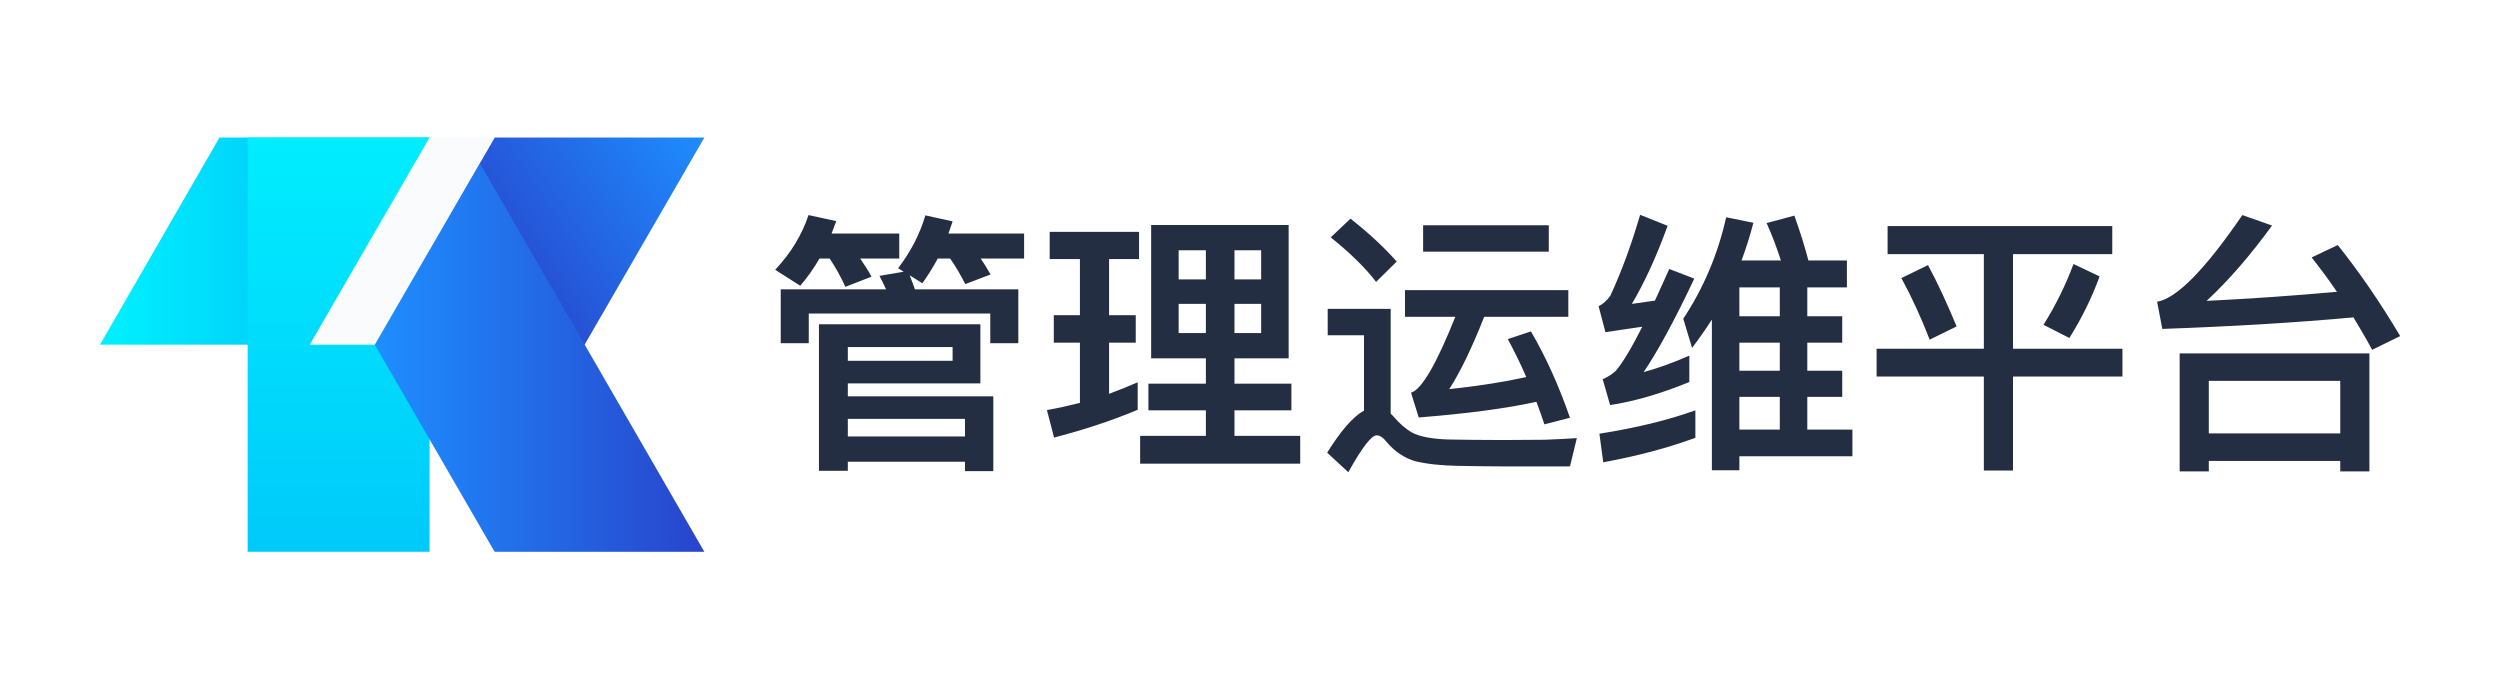
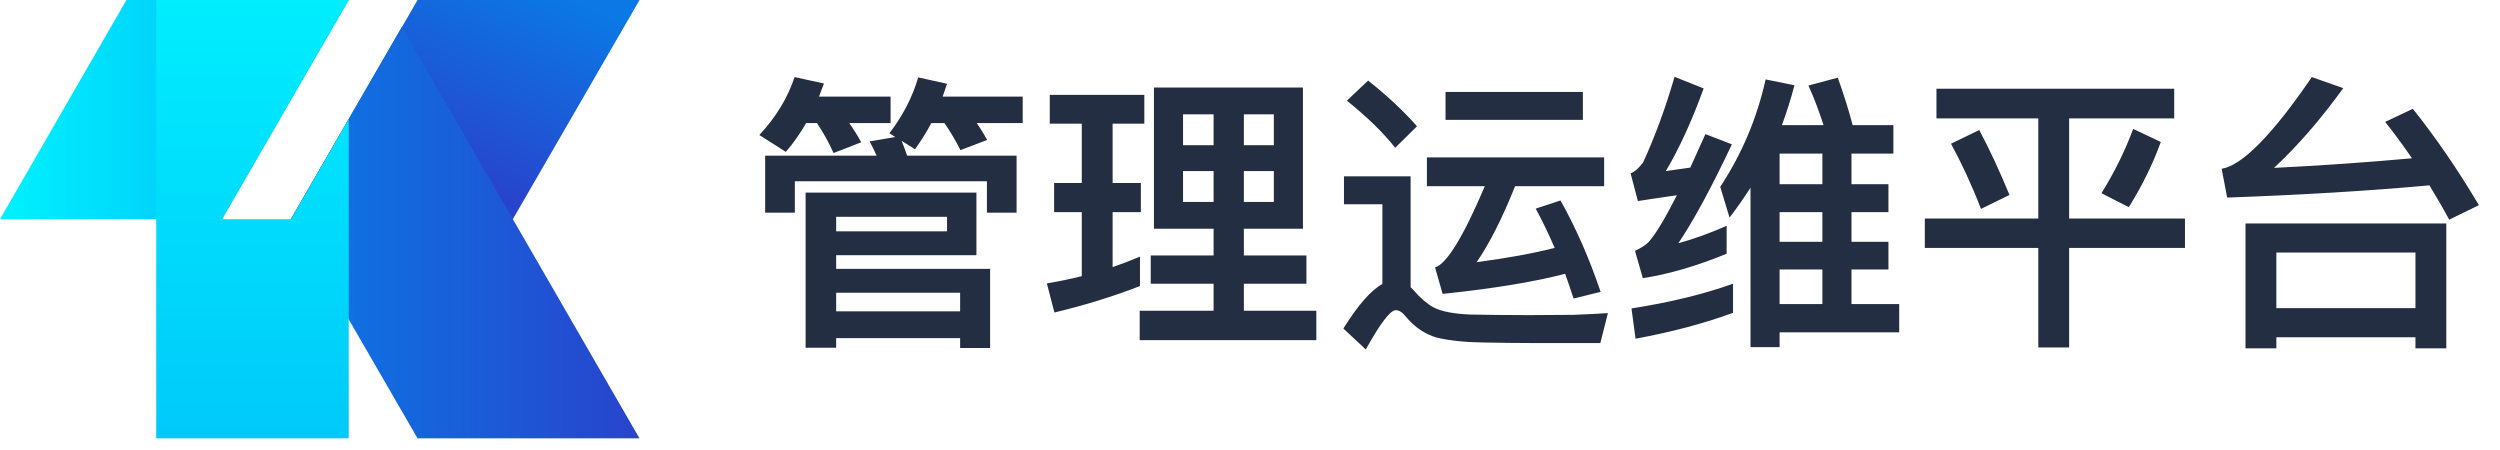
- <svg xmlns="http://www.w3.org/2000/svg" width="200" height="56" viewBox="0 0 200 56" fill="none">
-   <path d="M78.43 25.94H65.516V37.666H67.826V36.94H77.198V37.688H79.464V31.704H67.826V30.67H78.43V25.94ZM67.826 34.916V33.508H77.198V34.916H67.826ZM67.826 28.866V27.766H76.208V28.866H67.826ZM81.466 23.146H73.194C73.062 22.75 72.908 22.376 72.776 22.024L73.788 22.662C74.228 22.046 74.646 21.386 75.02 20.682H76.01C76.472 21.342 76.868 22.024 77.22 22.728L79.244 21.958C79.024 21.562 78.76 21.122 78.452 20.682H81.928V18.68H75.878C75.988 18.372 76.098 18.042 76.208 17.712L74.03 17.228C73.59 18.724 72.864 20.132 71.852 21.452L72.292 21.738L70.356 22.068C70.532 22.398 70.708 22.75 70.884 23.146H62.458V27.458H64.702V25.082H79.222V27.458H81.466V23.146ZM65.56 20.682H66.374C66.858 21.408 67.276 22.156 67.628 22.948L69.718 22.134C69.476 21.672 69.168 21.188 68.816 20.682H71.94V18.68H66.528C66.66 18.35 66.77 18.02 66.902 17.69L64.68 17.206C64.174 18.746 63.294 20.22 62.018 21.584L64.02 22.86C64.592 22.2 65.098 21.474 65.56 20.682ZM92.092 17.998V28.668H96.47V30.692H91.872V32.826H96.47V34.872H91.212V37.094H104.016V34.872H98.758V32.826H103.312V30.692H98.758V28.668H103.092V17.998H92.092ZM100.892 26.644H98.758V24.312H100.892V26.644ZM96.47 26.644H94.292V24.312H96.47V26.644ZM94.292 22.354V20.022H96.47V22.354H94.292ZM98.758 20.022H100.892V22.354H98.758V20.022ZM84.304 25.214V27.414H86.394V32.232C85.514 32.452 84.634 32.65 83.754 32.804L84.326 35.004C86.702 34.388 88.924 33.662 91.014 32.782V30.582C90.266 30.912 89.496 31.22 88.726 31.506V27.414H90.86V25.214H88.726V20.726H91.124V18.548H83.974V20.726H86.394V25.214H84.304ZM113.85 18.02V20.132H123.904V18.02H113.85ZM112.398 23.212V25.346H116.424C114.906 29.152 113.718 31.176 112.882 31.418L113.498 33.398C117.37 33.09 120.516 32.672 122.914 32.144C123.134 32.738 123.354 33.332 123.552 33.948L125.598 33.42C124.696 30.824 123.662 28.536 122.474 26.512L120.626 27.128C121.154 28.118 121.66 29.13 122.1 30.164C120.428 30.538 118.382 30.868 115.94 31.132C116.842 29.724 117.766 27.81 118.734 25.346H125.466V23.212H112.398ZM108.042 17.492L106.458 18.988C108.042 20.264 109.252 21.452 110.088 22.552L111.738 20.924C110.726 19.78 109.494 18.636 108.042 17.492ZM120.56 37.314H125.598L126.148 35.048C125.554 35.092 124.696 35.136 123.574 35.18C122.43 35.18 121.33 35.202 120.23 35.202C118.558 35.202 117.084 35.18 115.83 35.158C114.554 35.114 113.608 34.938 112.97 34.608C112.464 34.322 111.958 33.882 111.474 33.31L111.254 33.09V24.708H106.216V26.82H109.12V32.848C108.24 33.332 107.272 34.454 106.172 36.214L107.866 37.776C108.966 35.796 109.714 34.828 110.132 34.828C110.396 34.828 110.66 35.004 110.946 35.378C111.584 36.126 112.332 36.632 113.212 36.896C114.136 37.116 115.28 37.248 116.688 37.27C118.074 37.292 119.372 37.314 120.56 37.314ZM135.63 32.826C133.43 33.618 130.878 34.234 127.952 34.696L128.26 36.984C131.01 36.478 133.474 35.818 135.63 35.026V32.826ZM131.208 17.184C130.526 19.538 129.734 21.694 128.832 23.652C128.546 24.048 128.238 24.334 127.886 24.488L128.436 26.578C129.448 26.424 130.438 26.27 131.384 26.138C130.526 27.832 129.822 29.02 129.25 29.68C128.964 29.944 128.612 30.164 128.216 30.34L128.81 32.408C130.79 32.1 132.902 31.484 135.146 30.56V28.448C133.914 28.998 132.682 29.438 131.494 29.768C132.594 28.14 133.958 25.654 135.542 22.288L133.54 21.518C133.144 22.42 132.748 23.256 132.396 24.048L130.548 24.312C131.516 22.684 132.484 20.616 133.408 18.064L131.208 17.184ZM139.15 27.414H142.384V29.658H139.15V27.414ZM139.15 31.748H142.384V34.366H139.15V31.748ZM139.15 36.5H148.192V34.366H144.584V31.748H147.378V29.658H144.584V27.414H147.378V25.302H144.584V22.992H147.752V20.836H144.672C144.386 19.736 144.012 18.548 143.55 17.25L141.328 17.844C141.768 18.812 142.142 19.824 142.472 20.836H139.326C139.678 19.868 140.008 18.856 140.272 17.822L138.094 17.382C137.434 20.33 136.29 23.036 134.662 25.5L135.366 27.832C135.916 27.106 136.444 26.358 136.95 25.566V37.622H139.15V36.5ZM142.384 22.992V25.302H139.15V22.992H142.384ZM151.008 18.086V20.33H158.708V27.898H150.128V30.12H158.708V37.644H161.04V30.12H169.796V27.898H161.04V20.33H168.982V18.086H151.008ZM154.242 21.21L152.108 22.244C152.9 23.696 153.67 25.346 154.374 27.172L156.53 26.116C155.782 24.312 155.034 22.684 154.242 21.21ZM165.88 21.122C165.286 22.728 164.494 24.356 163.482 25.984L165.55 27.04C166.54 25.456 167.354 23.806 167.97 22.112L165.88 21.122ZM189.552 28.272H174.372V37.71H176.704V36.874H187.22V37.71H189.552V28.272ZM176.704 34.674V30.472H187.22V34.674H176.704ZM172.986 26.314C178.596 26.116 183.7 25.808 188.276 25.39C188.782 26.226 189.288 27.084 189.772 27.986L192.016 26.886C190.432 24.224 188.782 21.804 187.022 19.604L184.932 20.594C185.614 21.452 186.296 22.376 186.956 23.344C183.568 23.652 180.092 23.894 176.528 24.07C178.332 22.398 180.07 20.374 181.764 18.042L179.388 17.206C176.396 21.584 174.108 23.894 172.568 24.136L172.986 26.314Z" fill="#242E42" />
-   <path d="M17.56 11L8 27.571H24.783L34.364 11H17.56Z" fill="url(#paint0_linear_11670_92654)" />
-   <path d="M19.812 44.142V27.571V11H34.364V44.142H19.812Z" fill="url(#paint1_linear_11670_92654)" />
-   <path d="M39.569 11L29.988 27.571H46.771L56.353 11H39.569Z" fill="url(#paint2_linear_11670_92654)" />
-   <path d="M56.31 44.078L38.38 13.04L29.988 27.571L30.031 27.656L39.569 44.142H56.353L56.31 44.078Z" fill="url(#paint3_linear_11670_92654)" />
-   <path d="M34.364 11L24.783 27.571H29.988L39.569 11H34.364Z" fill="#F9FBFD" />
+ <svg xmlns="http://www.w3.org/2000/svg" width="189" height="34" viewBox="0 0 189 34" fill="none">
+   <path d="M9.56 0L0 16.57H16.782L26.363 0H9.56Z" fill="url(#paint0_linear_12059_93026)" />
+   <path d="M31.568 0L21.987 16.57H38.77L48.35 0H31.568Z" fill="url(#paint1_linear_12059_93026)" />
+   <path d="M48.308 33.076L30.378 2.039L21.987 16.57L22.03 16.655L31.568 33.14H48.35L48.308 33.076Z" fill="url(#paint2_linear_12059_93026)" />
+   <path d="M11.811 33.14V0H26.363L16.782 16.57H21.987L26.363 9.001V33.14H11.811Z" fill="url(#paint3_linear_12059_93026)" />
+   <path d="M73.818 14.562H60.904V26.288H63.214V25.562H72.586V26.31H74.852V20.326H63.214V19.292H73.818V14.562ZM63.214 23.538V22.13H72.586V23.538H63.214ZM63.214 17.488V16.388H71.596V17.488H63.214ZM76.854 11.768H68.582C68.45 11.372 68.296 10.998 68.164 10.646L69.176 11.284C69.616 10.668 70.034 10.008 70.408 9.304H71.398C71.86 9.964 72.256 10.646 72.608 11.35L74.632 10.58C74.412 10.184 74.148 9.744 73.84 9.304H77.316V7.302H71.266C71.376 6.994 71.486 6.664 71.596 6.334L69.418 5.85C68.978 7.346 68.252 8.754 67.24 10.074L67.68 10.36L65.744 10.69C65.92 11.02 66.096 11.372 66.272 11.768H57.846V16.08H60.09V13.704H74.61V16.08H76.854V11.768ZM60.948 9.304H61.762C62.246 10.03 62.664 10.778 63.016 11.57L65.106 10.756C64.864 10.294 64.556 9.81 64.204 9.304H67.328V7.302H61.916C62.048 6.972 62.158 6.642 62.29 6.312L60.068 5.828C59.562 7.368 58.682 8.842 57.406 10.206L59.408 11.482C59.98 10.822 60.486 10.096 60.948 9.304ZM87.238 6.62V17.29H91.748V19.314H86.996V21.448H91.748V23.494H86.16V25.716H99.514V23.494H94.036V21.448H98.766V19.314H94.036V17.29H98.502V6.62H87.238ZM96.302 15.266H94.036V12.934H96.302V15.266ZM91.748 15.266H89.438V12.934H91.748V15.266ZM89.438 10.976V8.644H91.748V10.976H89.438ZM94.036 8.644H96.302V10.976H94.036V8.644ZM79.692 13.836V16.036H81.782V20.876C80.924 21.096 80.044 21.272 79.142 21.426L79.714 23.626C82.002 23.076 84.158 22.416 86.182 21.624V19.402C85.5 19.688 84.818 19.952 84.114 20.194V16.036H86.248V13.836H84.114V9.348H86.512V7.17H79.362V9.348H81.782V13.836H79.692ZM103.43 6.092L101.824 7.61C103.408 8.886 104.618 10.074 105.476 11.174L107.126 9.546C106.114 8.402 104.882 7.236 103.43 6.092ZM115.948 25.936H120.986L121.558 23.67C120.942 23.714 120.084 23.758 118.962 23.802C117.818 23.802 116.718 23.824 115.618 23.824C113.946 23.824 112.472 23.802 111.218 23.78C109.942 23.736 108.996 23.56 108.358 23.23C107.852 22.944 107.346 22.504 106.862 21.932L106.642 21.712V13.33H101.604V15.442H104.508V21.47C103.628 21.954 102.66 23.076 101.56 24.836L103.254 26.42C104.354 24.44 105.102 23.45 105.52 23.45C105.784 23.45 106.048 23.626 106.334 24C106.972 24.748 107.72 25.254 108.6 25.518C109.524 25.738 110.668 25.87 112.076 25.892C113.462 25.914 114.76 25.936 115.948 25.936ZM109.282 6.95V9.062H119.666V6.95H109.282ZM107.874 11.9V14.078H112.252C110.624 17.906 109.37 19.952 108.49 20.216L109.062 22.218C112.868 21.822 115.948 21.316 118.324 20.7C118.544 21.294 118.742 21.91 118.962 22.57L121.008 22.064C120.128 19.468 119.116 17.18 117.972 15.156L116.102 15.772C116.608 16.718 117.092 17.708 117.532 18.742C115.904 19.16 113.946 19.512 111.636 19.82C112.604 18.412 113.572 16.498 114.54 14.078H121.272V11.9H107.874ZM131.018 21.448C128.818 22.24 126.266 22.856 123.34 23.318L123.648 25.606C126.398 25.1 128.862 24.44 131.018 23.648V21.448ZM126.596 5.806C125.914 8.16 125.122 10.316 124.22 12.274C123.934 12.67 123.626 12.956 123.274 13.11L123.824 15.2C124.836 15.046 125.826 14.892 126.772 14.76C125.914 16.454 125.21 17.642 124.638 18.302C124.352 18.566 124 18.786 123.604 18.962L124.198 21.03C126.178 20.722 128.29 20.106 130.534 19.182V17.07C129.302 17.62 128.07 18.06 126.882 18.39C127.982 16.762 129.346 14.276 130.93 10.91L128.928 10.14C128.532 11.042 128.136 11.878 127.784 12.67L125.936 12.934C126.904 11.306 127.872 9.238 128.796 6.686L126.596 5.806ZM134.538 16.036H137.772V18.28H134.538V16.036ZM134.538 20.37H137.772V22.988H134.538V20.37ZM134.538 25.122H143.58V22.988H139.972V20.37H142.766V18.28H139.972V16.036H142.766V13.924H139.972V11.614H143.14V9.458H140.06C139.774 8.358 139.4 7.17 138.938 5.872L136.716 6.466C137.156 7.434 137.53 8.446 137.86 9.458H134.714C135.066 8.49 135.396 7.478 135.66 6.444L133.482 6.004C132.822 8.952 131.678 11.658 130.05 14.122L130.754 16.454C131.304 15.728 131.832 14.98 132.338 14.188V26.244H134.538V25.122ZM137.772 11.614V13.924H134.538V11.614H137.772ZM146.396 6.708V8.952H154.096V16.52H145.516V18.742H154.096V26.266H156.428V18.742H165.184V16.52H156.428V8.952H164.37V6.708H146.396ZM149.63 9.832L147.496 10.866C148.288 12.318 149.058 13.968 149.762 15.794L151.918 14.738C151.17 12.934 150.422 11.306 149.63 9.832ZM161.268 9.744C160.674 11.35 159.882 12.978 158.87 14.606L160.938 15.662C161.928 14.078 162.742 12.428 163.358 10.734L161.268 9.744ZM184.94 16.894H169.76V26.332H172.092V25.496H182.608V26.332H184.94V16.894ZM172.092 23.296V19.094H182.608V23.296H172.092ZM168.374 14.936C173.984 14.738 179.088 14.43 183.664 14.012C184.17 14.848 184.676 15.706 185.16 16.608L187.404 15.508C185.82 12.846 184.17 10.426 182.41 8.226L180.32 9.216C181.002 10.074 181.684 10.998 182.344 11.966C178.956 12.274 175.48 12.516 171.916 12.692C173.72 11.02 175.458 8.996 177.152 6.664L174.776 5.828C171.784 10.206 169.496 12.516 167.956 12.758L168.374 14.936Z" fill="#242E42" />
  <defs>
-     <linearGradient id="paint0_linear_11670_92654" x1="9.095" y1="19.289" x2="24.397" y2="19.289" gradientUnits="userSpaceOnUse">
+     <linearGradient id="paint0_linear_12059_93026" x1="1.095" y1="8.289" x2="16.396" y2="8.289" gradientUnits="userSpaceOnUse">
      <stop stop-color="#00EFFE" />
      <stop offset="0.999" stop-color="#00CAFA" />
    </linearGradient>
-     <linearGradient id="paint1_linear_11670_92654" x1="27.085" y1="10.009" x2="27.085" y2="43.697" gradientUnits="userSpaceOnUse">
+     <linearGradient id="paint1_linear_12059_93026" x1="40.198" y1="-1.377" x2="33.754" y2="13.045" gradientUnits="userSpaceOnUse">
+       <stop stop-color="#0B78E5" />
+       <stop offset="1" stop-color="#2844CC" />
+     </linearGradient>
+     <linearGradient id="paint2_linear_12059_93026" x1="21.992" y1="17.593" x2="48.345" y2="17.593" gradientUnits="userSpaceOnUse">
+       <stop stop-color="#0B78E5" />
+       <stop offset="1" stop-color="#2844CC" />
+     </linearGradient>
+     <linearGradient id="paint3_linear_12059_93026" x1="19.084" y1="-0.991" x2="19.084" y2="32.695" gradientUnits="userSpaceOnUse">
      <stop stop-color="#00EFFE" />
      <stop offset="0.999" stop-color="#00CAFA" />
    </linearGradient>
-     <linearGradient id="paint2_linear_11670_92654" x1="56.677" y1="11" x2="39.07" y2="22.91" gradientUnits="userSpaceOnUse">
-       <stop stop-color="#1E8EFF" />
-       <stop offset="1" stop-color="#2844CC" />
-     </linearGradient>
-     <linearGradient id="paint3_linear_11670_92654" x1="29.993" y1="28.594" x2="56.347" y2="28.594" gradientUnits="userSpaceOnUse">
-       <stop stop-color="#1E8EFF" />
-       <stop offset="1" stop-color="#2844CC" />
-     </linearGradient>
  </defs>
</svg>
